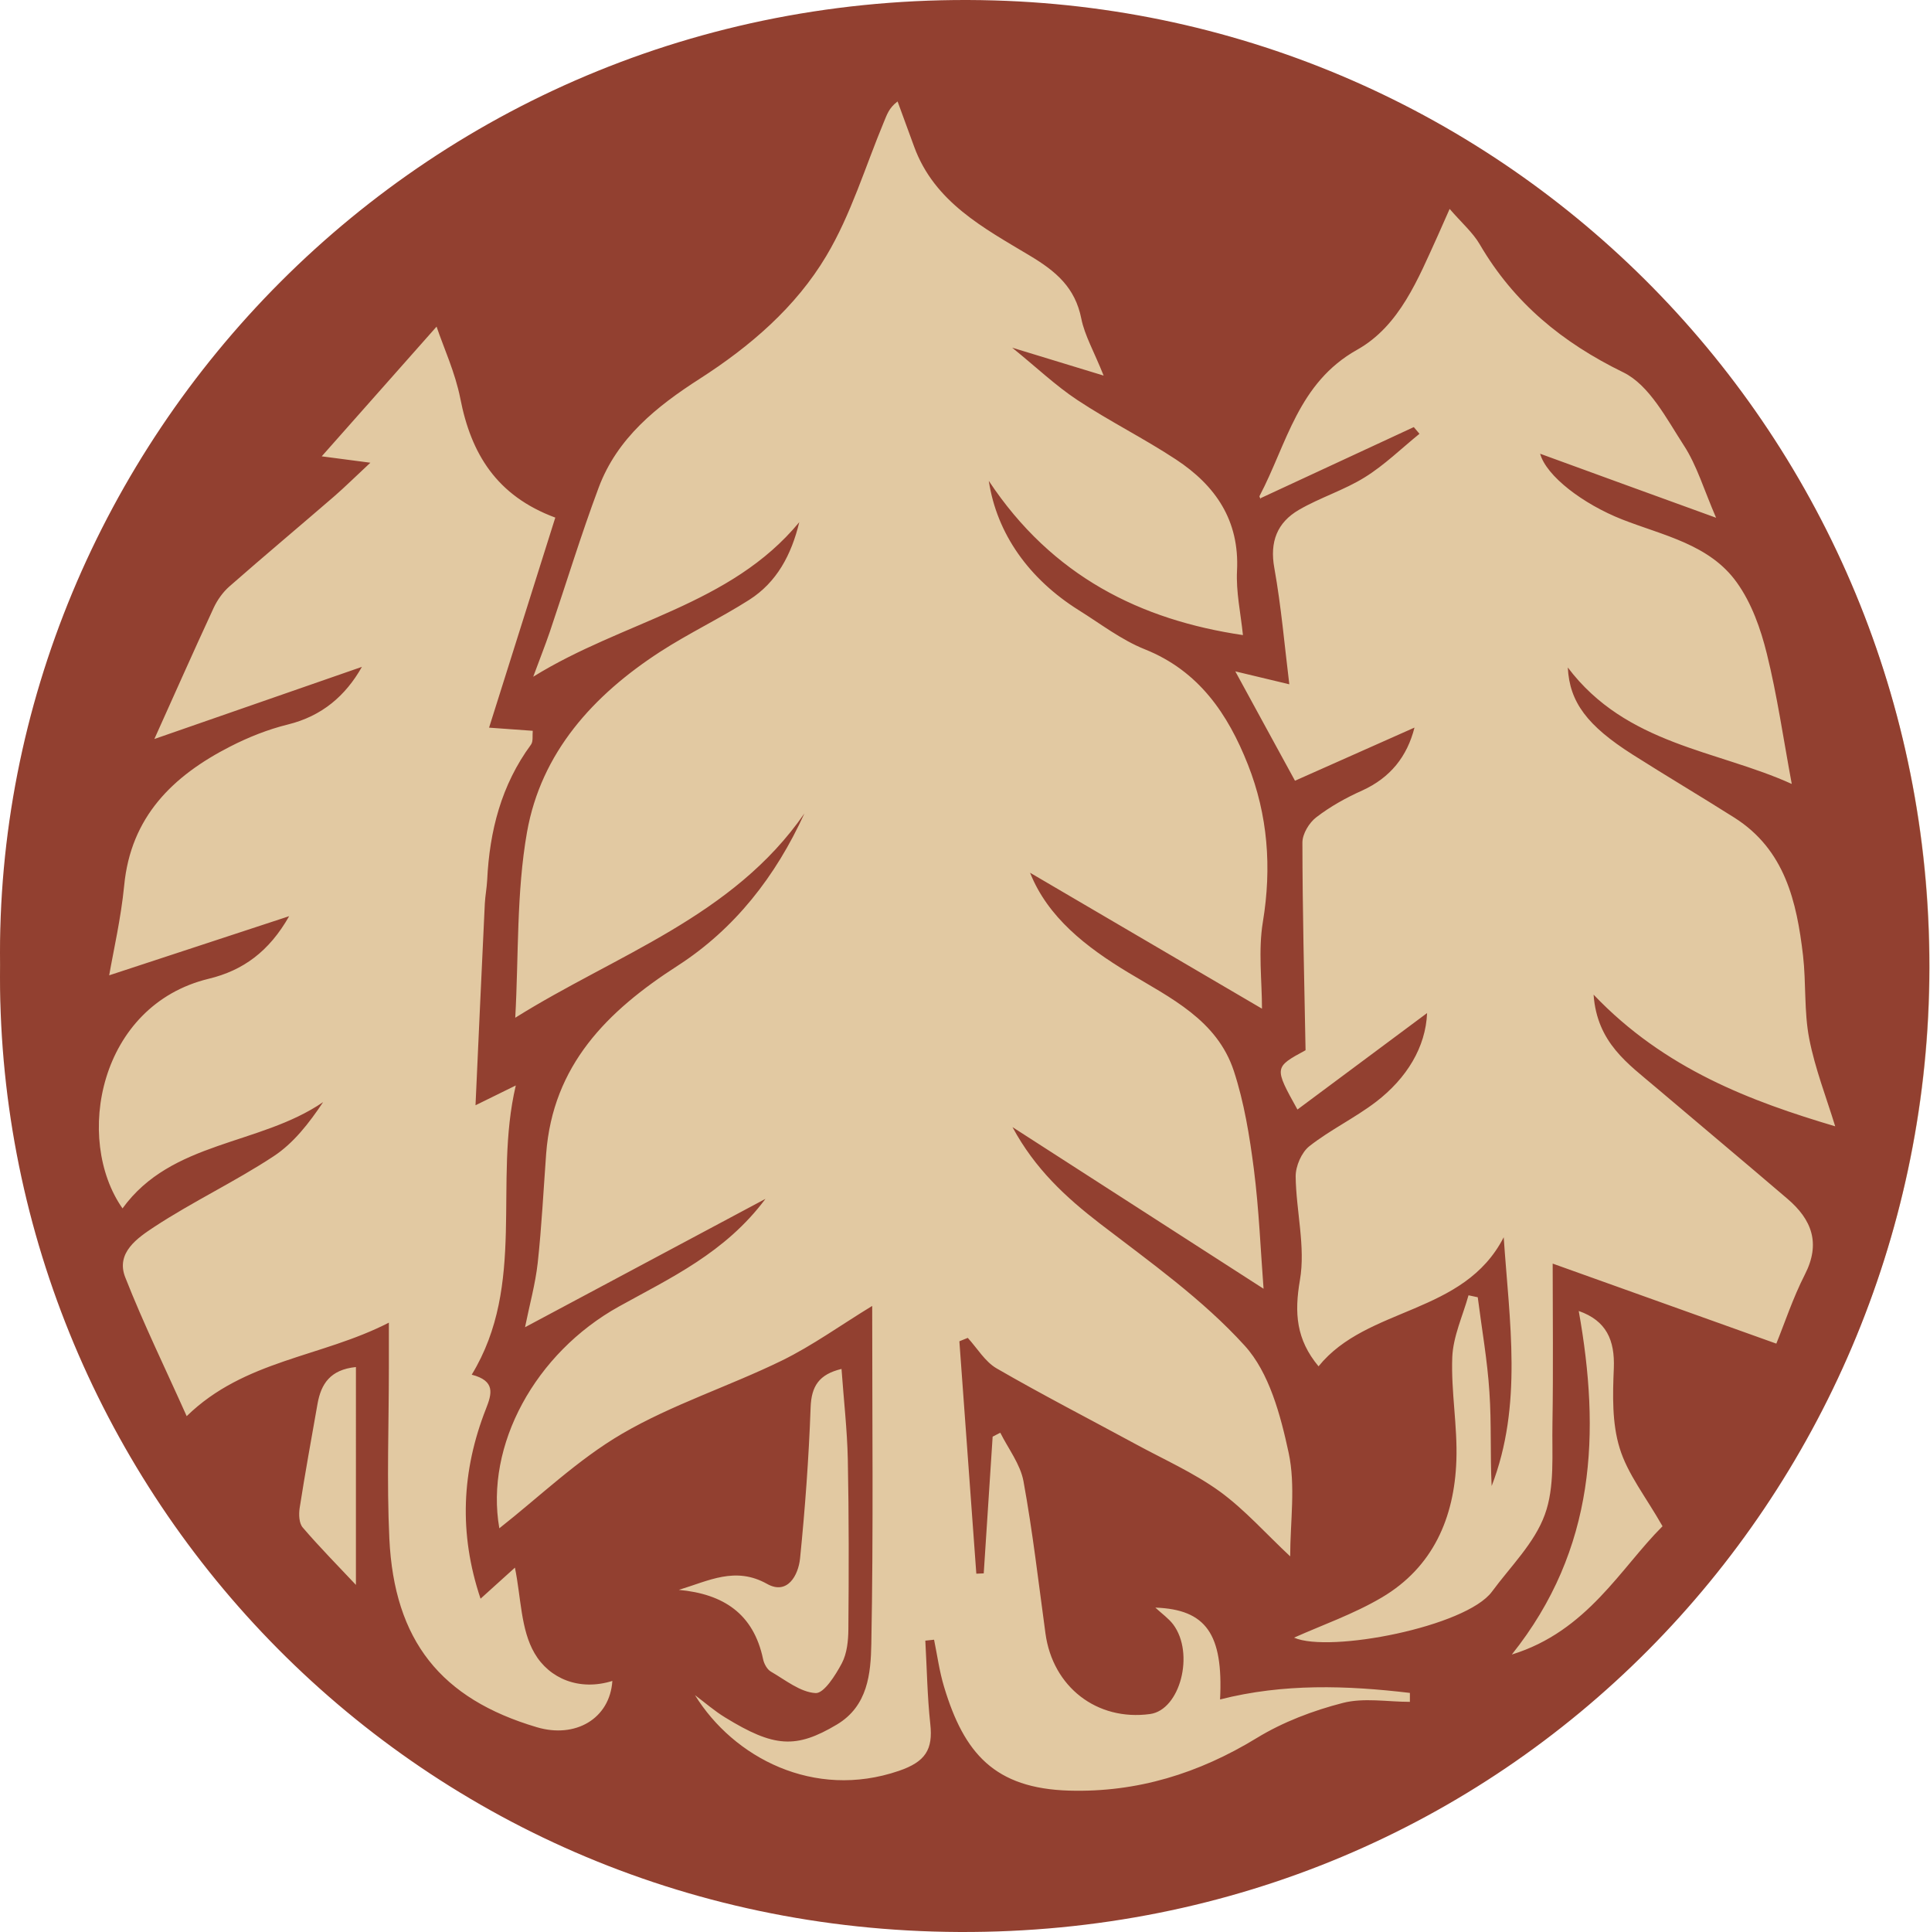
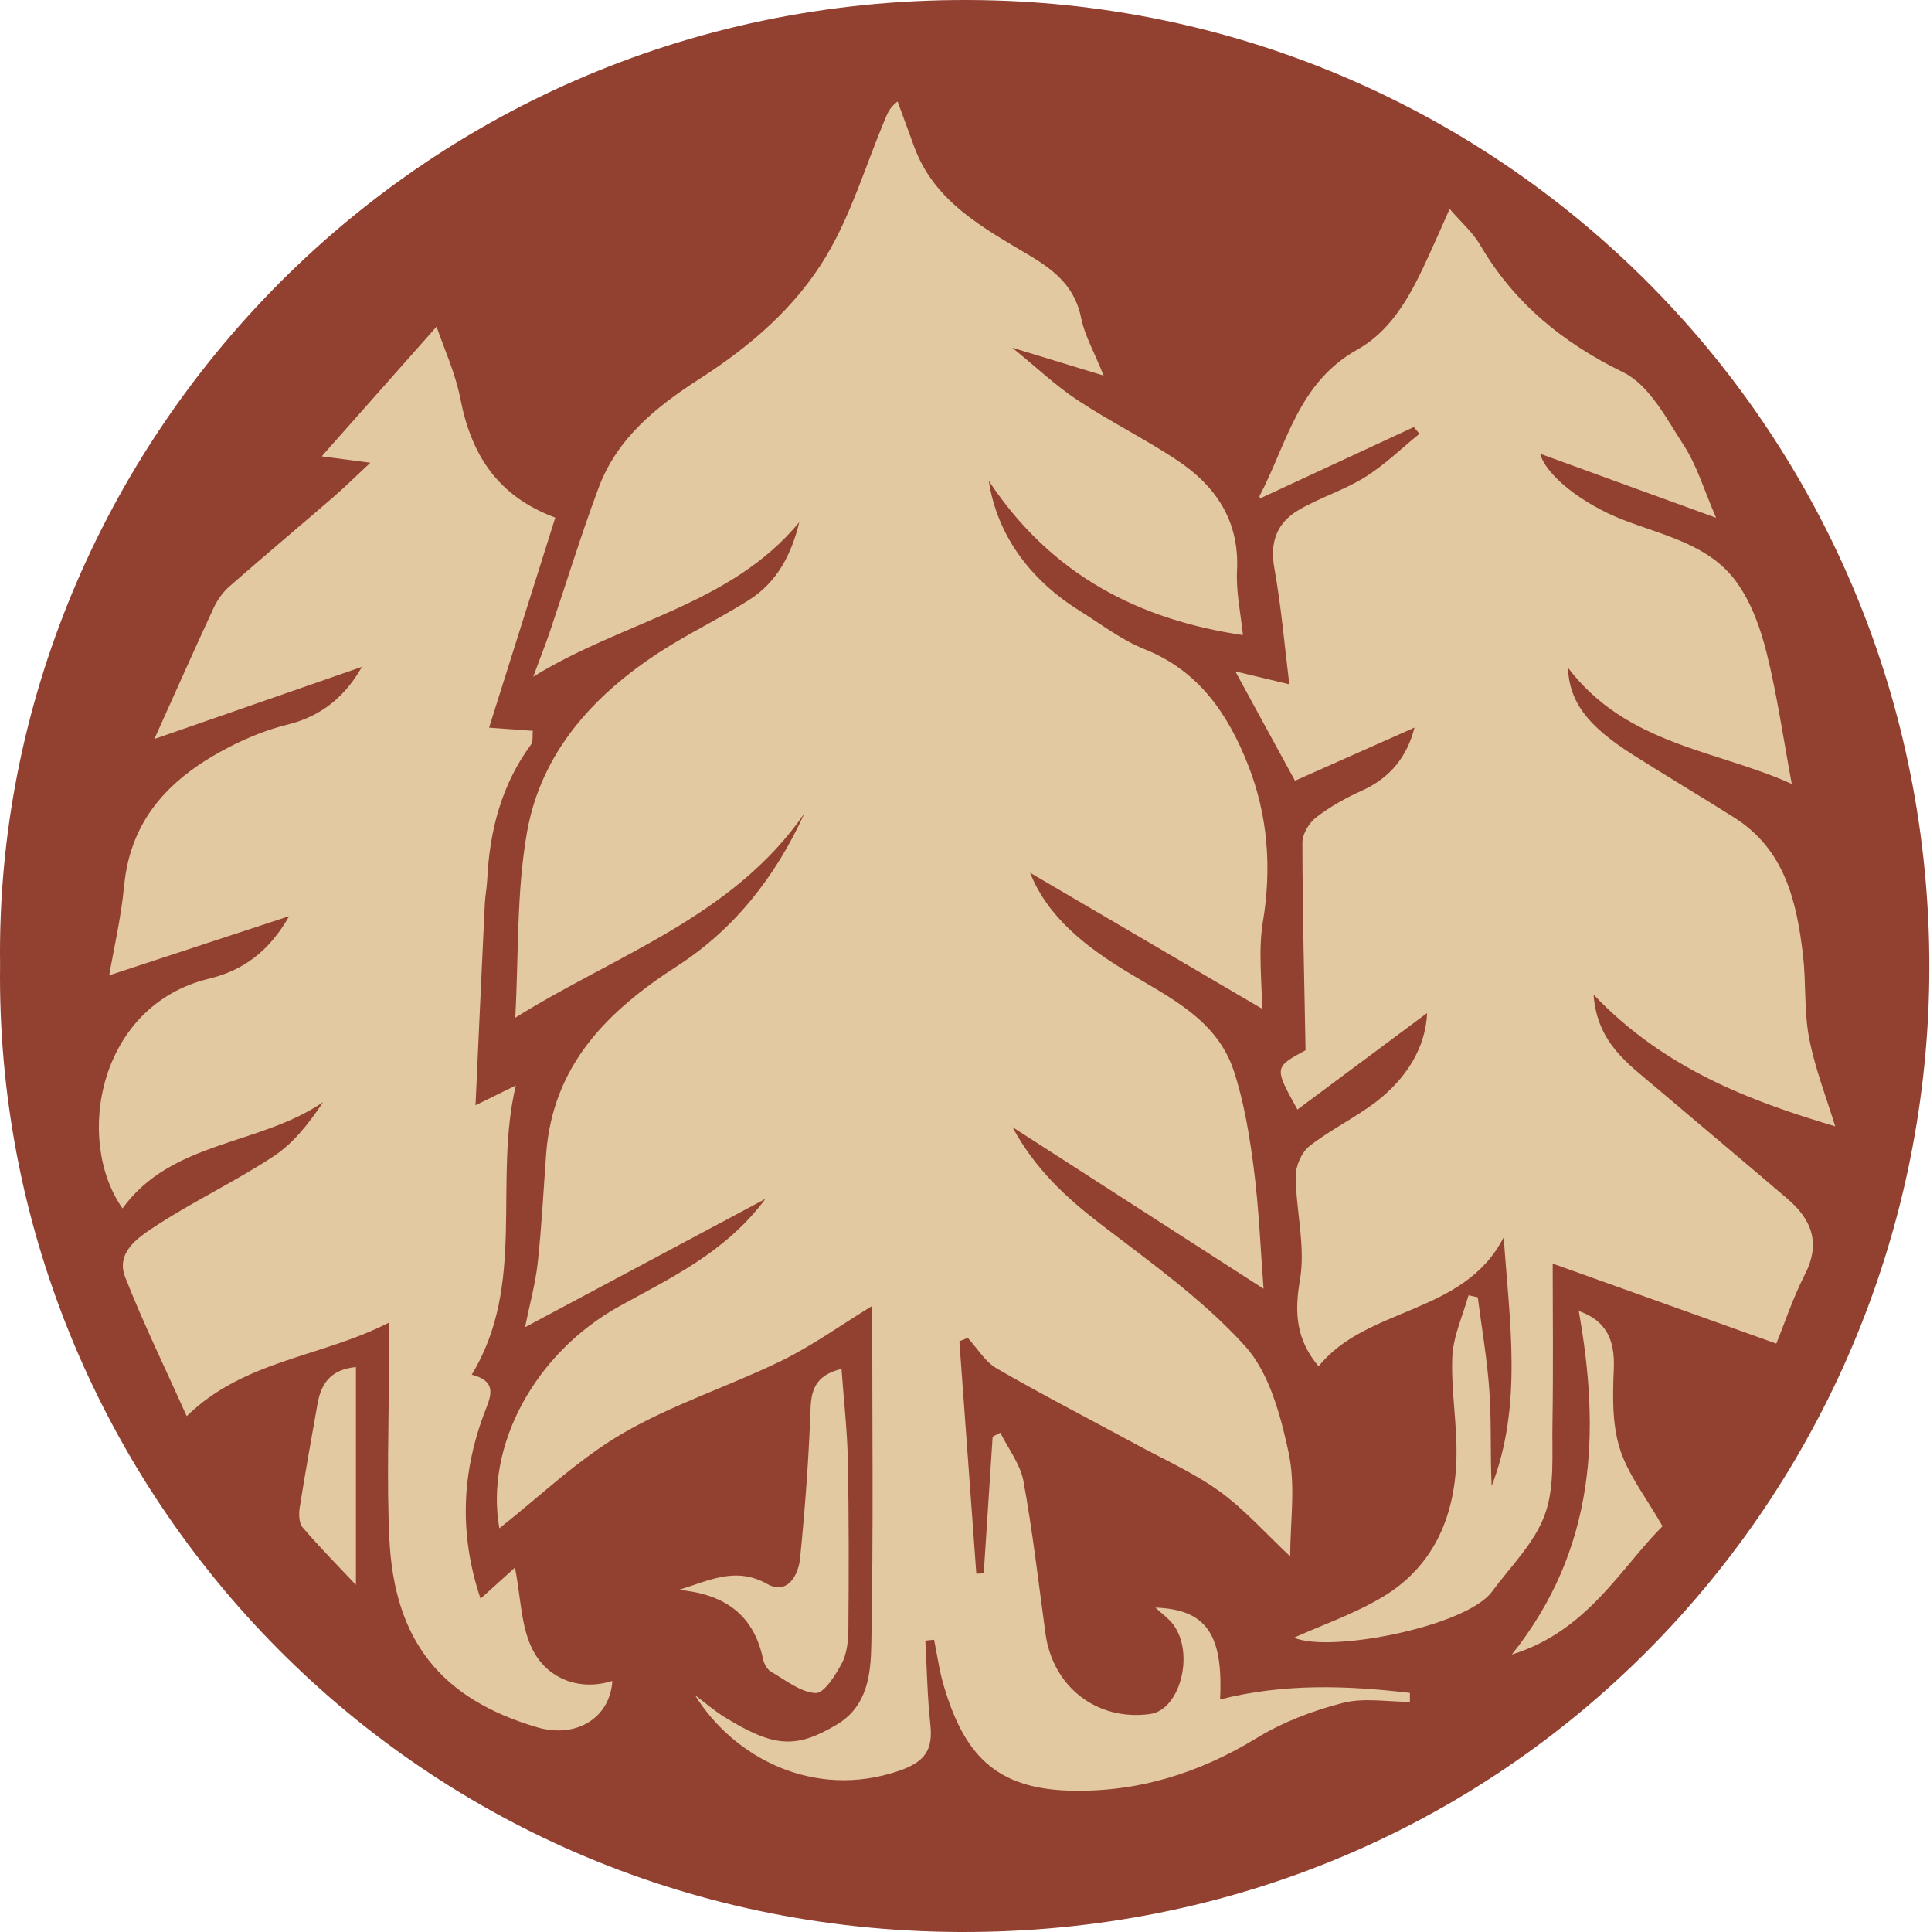
<svg xmlns="http://www.w3.org/2000/svg" viewBox="0 0 1023 1024">
-   <circle cx="511.5" cy="512.0" r="511.5" fill="#e2c9a2" />
+   <circle cx="511.5" cy="512.0" r="508.5" fill="#e2c9a2" />
  <path d="M188.691 724.558c-13.624 1.379-18.472 8.943-20.353 19.475-3.26 18.43-6.603 36.818-9.487 55.29-0.498 3.386-0.332 8.066 1.672 10.323 8.943 10.447 18.681 20.269 28.167 30.382zM836.962 694.845c11.455 64.234 9.193 126.169-35.481 182.086 40.078-12.329 57.756-45.971 79.905-67.995-8.944-15.714-18.555-27.708-22.734-41.415-4.099-13.248-3.684-28.209-3.092-42.293 0.592-14.92-3.933-25.242-18.597-30.382zM359.87 842.661c23.57 2.173 39.618 12.579 44.675 36.735 0.498 2.382 2.090 5.391 4.095 6.562 7.731 4.472 15.63 10.95 23.738 11.409 4.429 0.249 10.573-9.487 13.917-15.797 2.758-5.224 3.427-12.036 3.469-18.137 0.249-29.881 0.296-59.804-0.296-89.685-0.332-15.964-2.173-31.887-3.343-48.186-11.952 2.883-16.006 9.153-16.382 20.52-0.96 26.663-2.925 53.41-5.6 79.947-0.924 8.986-6.729 19.475-17.427 13.499-16.884-9.487-31.009-1.63-46.848 3.135zM250.083 728.612c29.17-47.893 11.284-102.013 23.361-153.291-9.027 4.429-16.967 8.316-21.355 10.49 1.63-35.523 3.217-71.171 4.932-106.819 0.213-4.179 1.042-8.316 1.253-12.496 1.253-26.036 7.481-50.442 23.236-71.84 1.253-1.756 0.663-4.848 0.924-7.314-8.776-0.628-16.675-1.212-23.153-1.672 11.827-37.487 23.361-74.138 35.105-111.333-31.135-11.535-44.675-33.893-50.359-63.147-2.716-13.791-8.818-26.914-12.579-38.072-21.356 24.114-40.789 46.054-60.89 68.747 6.812 0.877 14.585 1.923 25.785 3.386-7.941 7.397-13.373 12.788-19.141 17.803-18.472 15.964-37.194 31.636-55.583 47.768-3.427 3.009-6.352 7.104-8.316 11.284-11.158 24.072-21.899 48.395-31.469 69.583 34.353-11.911 72.425-25.2 110.037-38.239-8.651 15.296-21.105 26.078-39.242 30.55-10.531 2.591-20.938 6.729-30.633 11.702-30.341 15.505-52.699 37.194-56.168 73.72-1.713 17.385-5.684 34.52-7.941 47.517 29.212-9.612 61.016-20.060 95.41-31.344-10.699 18.848-24.573 28.794-42.544 33.141-58.425 14.084-71.505 85.088-45.803 121.739 26.036-35.941 72.55-33.224 106.359-56.335-7.438 11.117-15.672 21.773-26.329 28.753-20.394 13.415-42.795 23.988-63.231 37.403-8.567 5.684-20.561 13.582-15.338 26.747 9.654 24.573 21.314 48.395 32.556 73.553 30.633-29.881 71.338-31.135 107.195-49.565v23.57c0 30.299-1.173 60.639 0.249 90.897 2.591 54.162 27.373 84.921 78.192 99.965 20.353 6.059 38.699-4.431 40.036-24.532-17.511 5.474-33.433-1.212-41.248-14.669-7.355-12.579-7.147-29.505-10.406-45.386-5.767 5.224-11.785 10.657-18.221 16.466-11.618-34.603-10.030-67.869 2.883-100.676 3.135-7.941 5.099-14.794-7.564-18.054zM756.556 536.957c-0.711 18.012-10.745 34.52-27.081 47.057-11.242 8.567-24.239 14.794-35.313 23.487-4.182 3.302-7.309 10.616-7.274 16.048 0.237 18.347 5.307 37.32 2.263 54.914-3.009 17.469-2.002 31.469 9.868 45.72 25.828-31.929 76.98-27.081 98.168-68.413 3.009 44.717 10.2 88.891-6.397 131.852-0.829-16.675-0.041-33.308-1.185-49.816-1.066-16.8-4.051-33.475-6.184-50.233-1.635-0.332-3.258-0.711-4.893-1.042-3.056 10.907-8.15 21.773-8.612 32.765-0.711 18.221 2.843 36.651 2.168 54.872-1.066 30.299-12.413 56.502-39.494 72.508-15.002 8.86-31.844 14.711-46.555 21.314 18.722 8.275 91.231-5.767 104.938-24.406 9.821-13.331 22.567-25.744 28.001-40.789 5.39-14.669 3.72-32.054 4.051-48.353 0.474-28.794 0.118-57.589 0.118-84.711 37.738 13.499 77.315 27.666 118.563 42.418 4.348-10.657 8.778-24.156 15.129-36.609 8.529-16.633 3.637-29.171-9.24-40.162-23.153-19.809-46.515-39.326-69.709-59.010-14.585-12.454-31.218-23.529-33.056-49.189 37.654 39.535 83.667 56.586 128.091 69.792-4.644-15.17-10.697-30.591-13.792-46.556-2.76-14.293-1.587-29.379-3.258-43.965-3.341-28.544-9.607-56.084-36.359-73.052-17.887-11.325-36.192-22.15-54.079-33.517-23.904-15.212-33.349-27.666-34.268-46.096 31.051 41.123 79.236 43.756 118.73 61.726-4.513-24.281-7.736-46.932-13.206-68.998-3.258-13.206-8.103-26.914-15.923-37.78-14.418-20.227-39.074-24.908-60.722-33.391-20.98-8.275-40.287-23.069-43.547-34.854 30.007 10.95 61.099 22.275 93.279 33.935-6.516-15.045-10.2-27.791-17.135-38.406-9.157-14.126-18.262-31.929-32.054-38.657-32.347-15.797-57.923-36.777-76.019-67.702-3.72-6.436-9.69-11.535-16.048-18.932-2.926 6.562-4.513 10.28-6.184 13.958-10.484 22.985-20.268 48.019-42.835 60.681-31.427 17.594-37.237 49.941-51.738 77.482-0.355 0.663 1.208 2.341 0.592 1.173 27.499-12.788 54.372-25.2 81.16-37.654 0.948 1.173 2.049 2.382 3.009 3.553-9.572 7.774-18.556 16.591-29.004 23.069-10.946 6.812-23.738 10.74-34.937 17.26-11.455 6.686-15.547 16.884-12.998 30.842 3.672 20.478 5.438 41.332 7.937 61.601-8.281-1.964-17.845-4.305-28.627-6.853 10.946 20.144 21.146 38.741 31.636 57.965 20.645-9.194 41.959-18.639 63.356-28.168-3.886 15.296-12.747 26.538-27.708 33.35-8.529 3.803-16.925 8.483-24.323 14.167-3.803 2.883-7.392 8.818-7.392 13.415 0.041 35.983 0.948 71.965 1.67 110.079-16.716 9.068-16.716 9.068-4.3 31.427 23.194-17.26 45.97-34.185 68.705-51.111zM508.632 710.899c1.463-0.58 2.925-1.212 4.429-1.797 5.015 5.474 9.153 12.621 15.296 16.173 24.155 13.958 49.021 26.747 73.595 40.078 14.961 8.149 30.843 15.17 44.592 25.075 13.499 9.821 24.783 22.693 37.445 34.478 0-18.305 2.962-37.362-0.829-54.956-4.3-19.935-10.283-42.46-23.32-56.753-22.275-24.532-50.108-44.257-76.688-64.652-18.221-14.042-34.478-29.045-46.389-51.153 46.221 29.756 90.144 58.007 133.107 85.673-1.552-19.976-2.381-41.792-5.141-63.398-2.263-17.552-5.141-35.314-10.614-52.031-8.944-27.081-33.559-38.657-56.085-52.239-22.191-13.415-42.544-29.171-51.947-52.825 41.039 24.072 82.622 48.395 122.951 72.049 0-14.794-2.049-30.8 0.474-46.012 4.762-28.836 2.63-56.669-7.937-83.374-10.531-26.663-25.911-49.607-54.663-61.099-12.454-4.973-23.487-13.54-35.021-20.729-26.245-16.466-43.421-40.371-47.684-68.538 33.6 50.693 80.658 73.762 134.737 81.744-1.185-11.535-3.72-22.944-3.139-34.144 1.339-26.747-11.491-45.177-32.347-58.926-17.009-11.201-35.356-20.311-52.281-31.511-11.451-7.564-21.564-17.218-34.562-27.75 18.012 5.474 32.18 9.779 48.478 14.794-5.14-12.872-10.030-21.23-11.827-30.132-3.26-16.508-13.331-25.075-27.29-33.433-24.323-14.585-50.61-28.335-61.35-57.798-2.883-7.982-5.809-15.964-8.776-23.947-4.722 3.553-5.684 7.23-7.188 10.699-9.946 23.863-17.469 49.189-30.591 71.171-16.173 27.164-40.329 47.935-67.159 65.153-22.735 14.585-43.714 31.344-53.535 57.672-9.403 25.158-17.26 50.944-25.911 76.479-2.508 7.314-5.349 14.46-8.776 23.738 47.81-29.63 104.562-37.738 141.047-81.912-4.179 17.302-11.911 31.845-26.538 41.165-15.379 9.779-32.012 17.678-47.308 27.583-35.356 22.944-63.022 53.326-70.502 95.577-5.641 32.012-4.388 65.278-6.226 98.336 53.368-33.433 115.428-53.493 153.291-108.282-15.17 33.308-37.027 61.266-67.243 80.741-37.32 24.030-66.114 52.657-69.666 99.631-1.42 19.308-2.382 38.615-4.472 57.84-1.253 11.242-4.346 22.275-6.729 34.102 43.212-23.069 84.126-44.884 127.464-68.037-21.355 28.627-50.401 41.917-77.732 57.087-44.341 24.657-71.046 73.511-63.356 117.518 21.272-16.717 41.457-36.317 65.069-50.108 26.663-15.546 56.795-25.158 84.711-38.783 16.382-8.024 31.344-18.89 47.893-28.962 0 60.431 0.663 119.858-0.462 179.202-0.296 15.547-1.797 32.848-18.263 42.669-21.732 12.955-33.35 12.12-59.177-3.72-5.642-3.427-10.699-7.857-16.048-11.869 20.436 33.057 62.98 55.541 108.031 40.162 14.125-4.806 18.221-11.284 16.717-24.866-1.589-14.669-1.797-29.463-2.633-44.174 1.546-0.13 3.093-0.332 4.639-0.498 1.713 8.358 2.842 16.884 5.307 24.991 10.573 35.189 26.788 53.869 66.407 54.998 35.941 1.007 68.58-9.11 99.338-27.875 13.876-8.483 29.84-14.543 45.637-18.597 11.159-2.883 23.695-0.58 35.564-0.58v-4.737c-33.474-3.97-66.992-5.099-100.634 3.469 1.753-34.729-7.475-47.726-34.311-48.687 3.469 3.217 6.979 5.684 9.445 8.901 11.535 15.379 3.677 45.386-12.287 47.517-28.167 3.803-51.571-14.376-55.416-42.753-3.677-26.914-6.77-53.953-11.659-80.7-1.672-8.986-8.024-17.134-12.287-25.66l-4.054 2.090c-1.546 24.114-3.135 48.311-4.722 72.466-1.296 0.042-2.591 0.084-3.928 0.166-2.968-41.081-5.977-82.12-8.986-123.202zM0.044 511.421c-3.677-275.448 224.797-519.929 527.117-511.194 277.37 8.024 499.618 236.248 495.606 519.553-3.886 272.982-222.373 505.469-514.204 504.215-293.042-1.296-511.988-239.507-508.52-512.574z" fill="rgb(146, 64, 48)" />
</svg>
